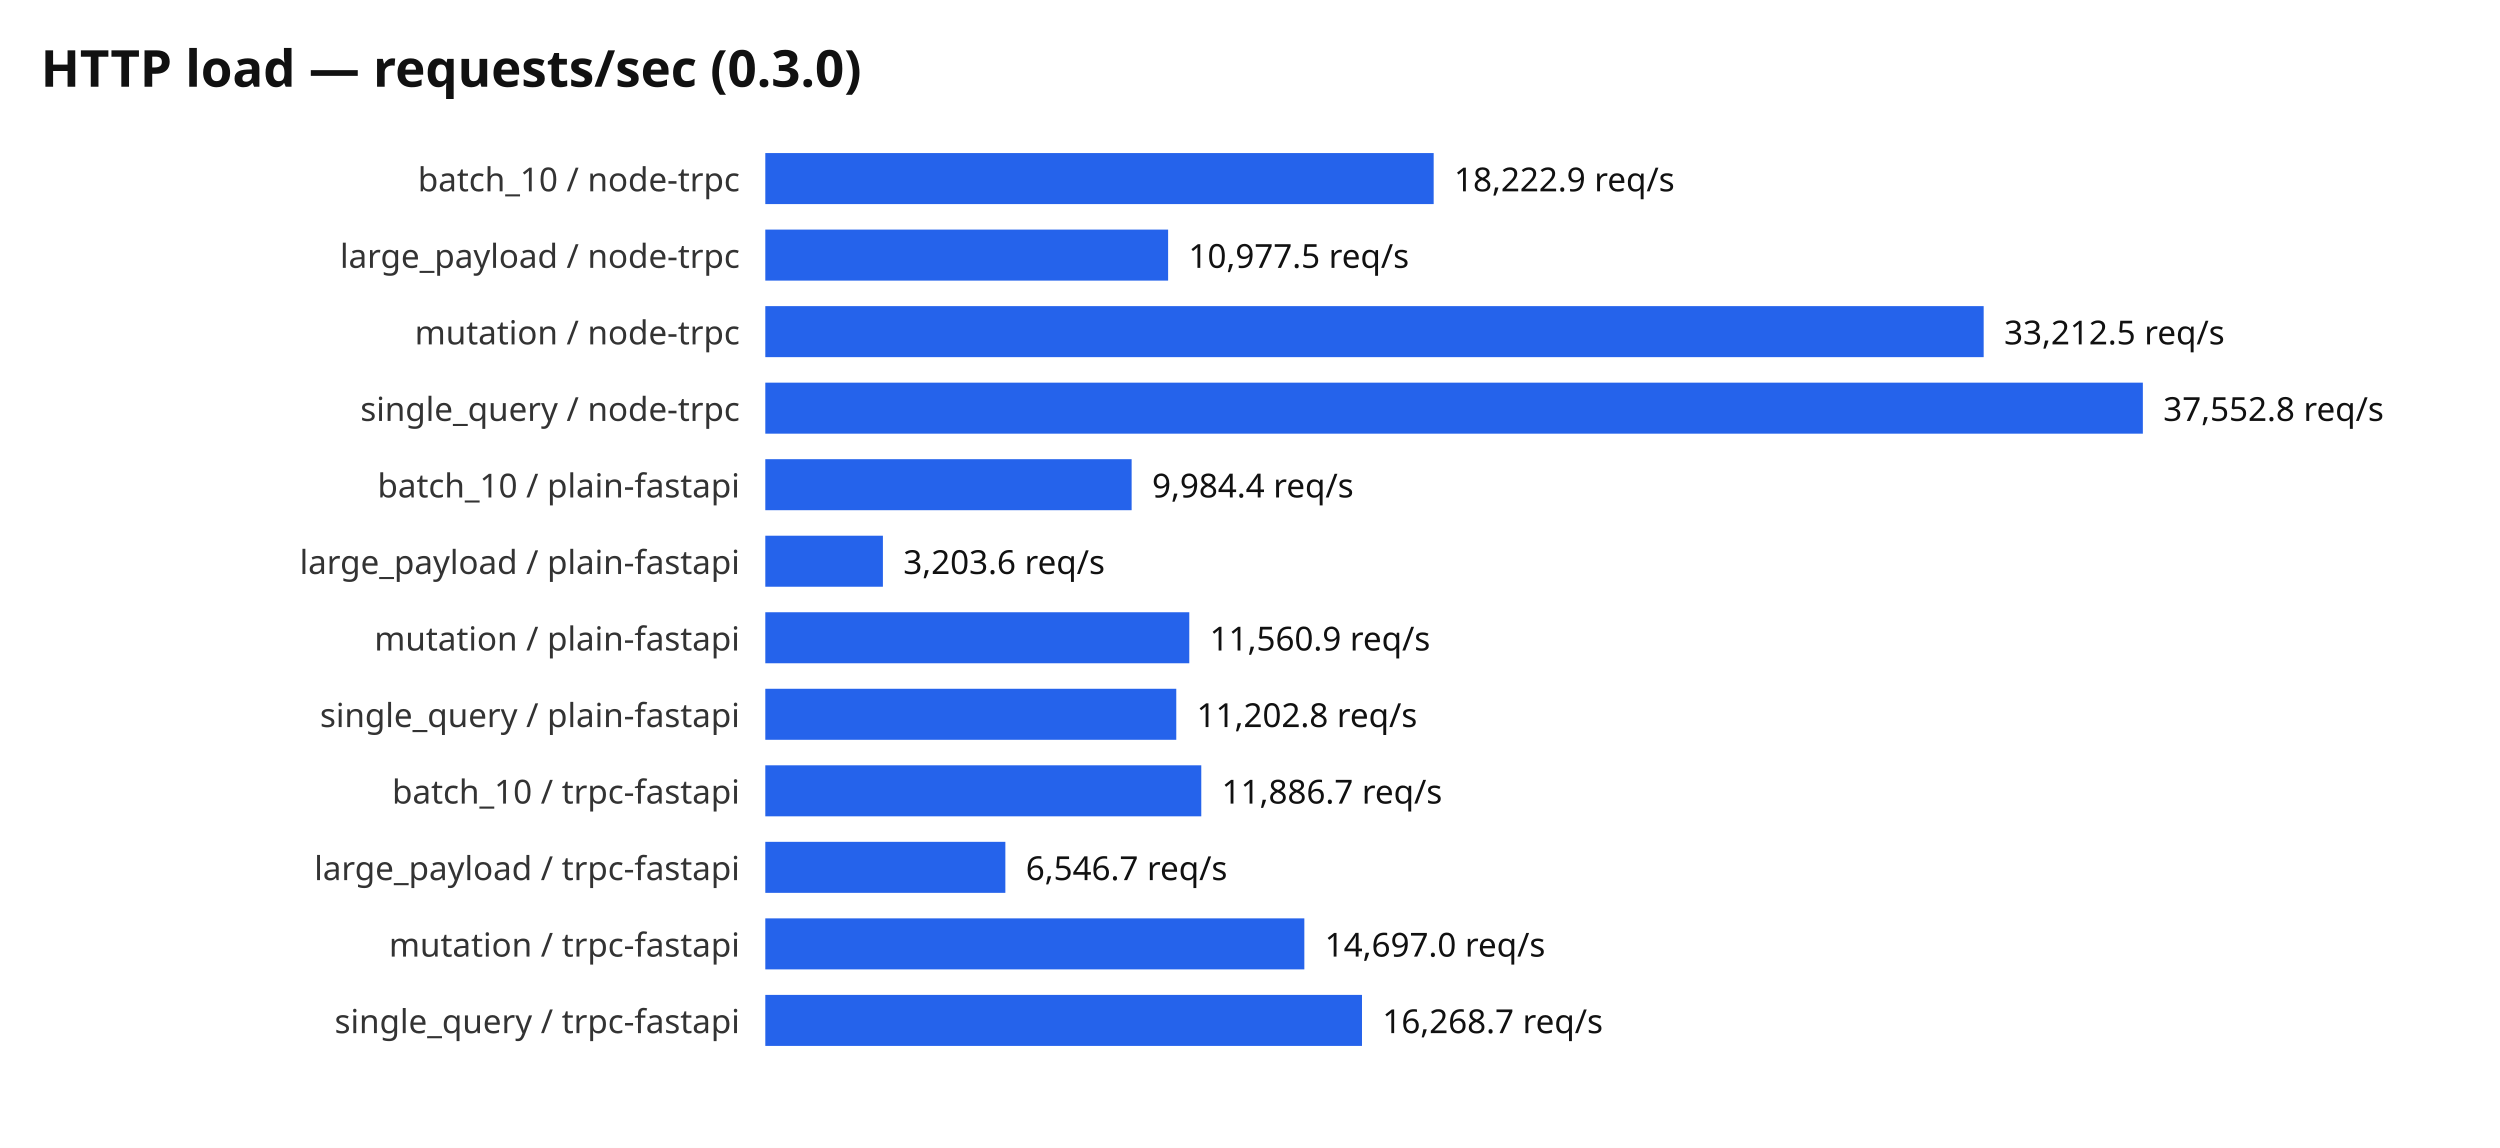
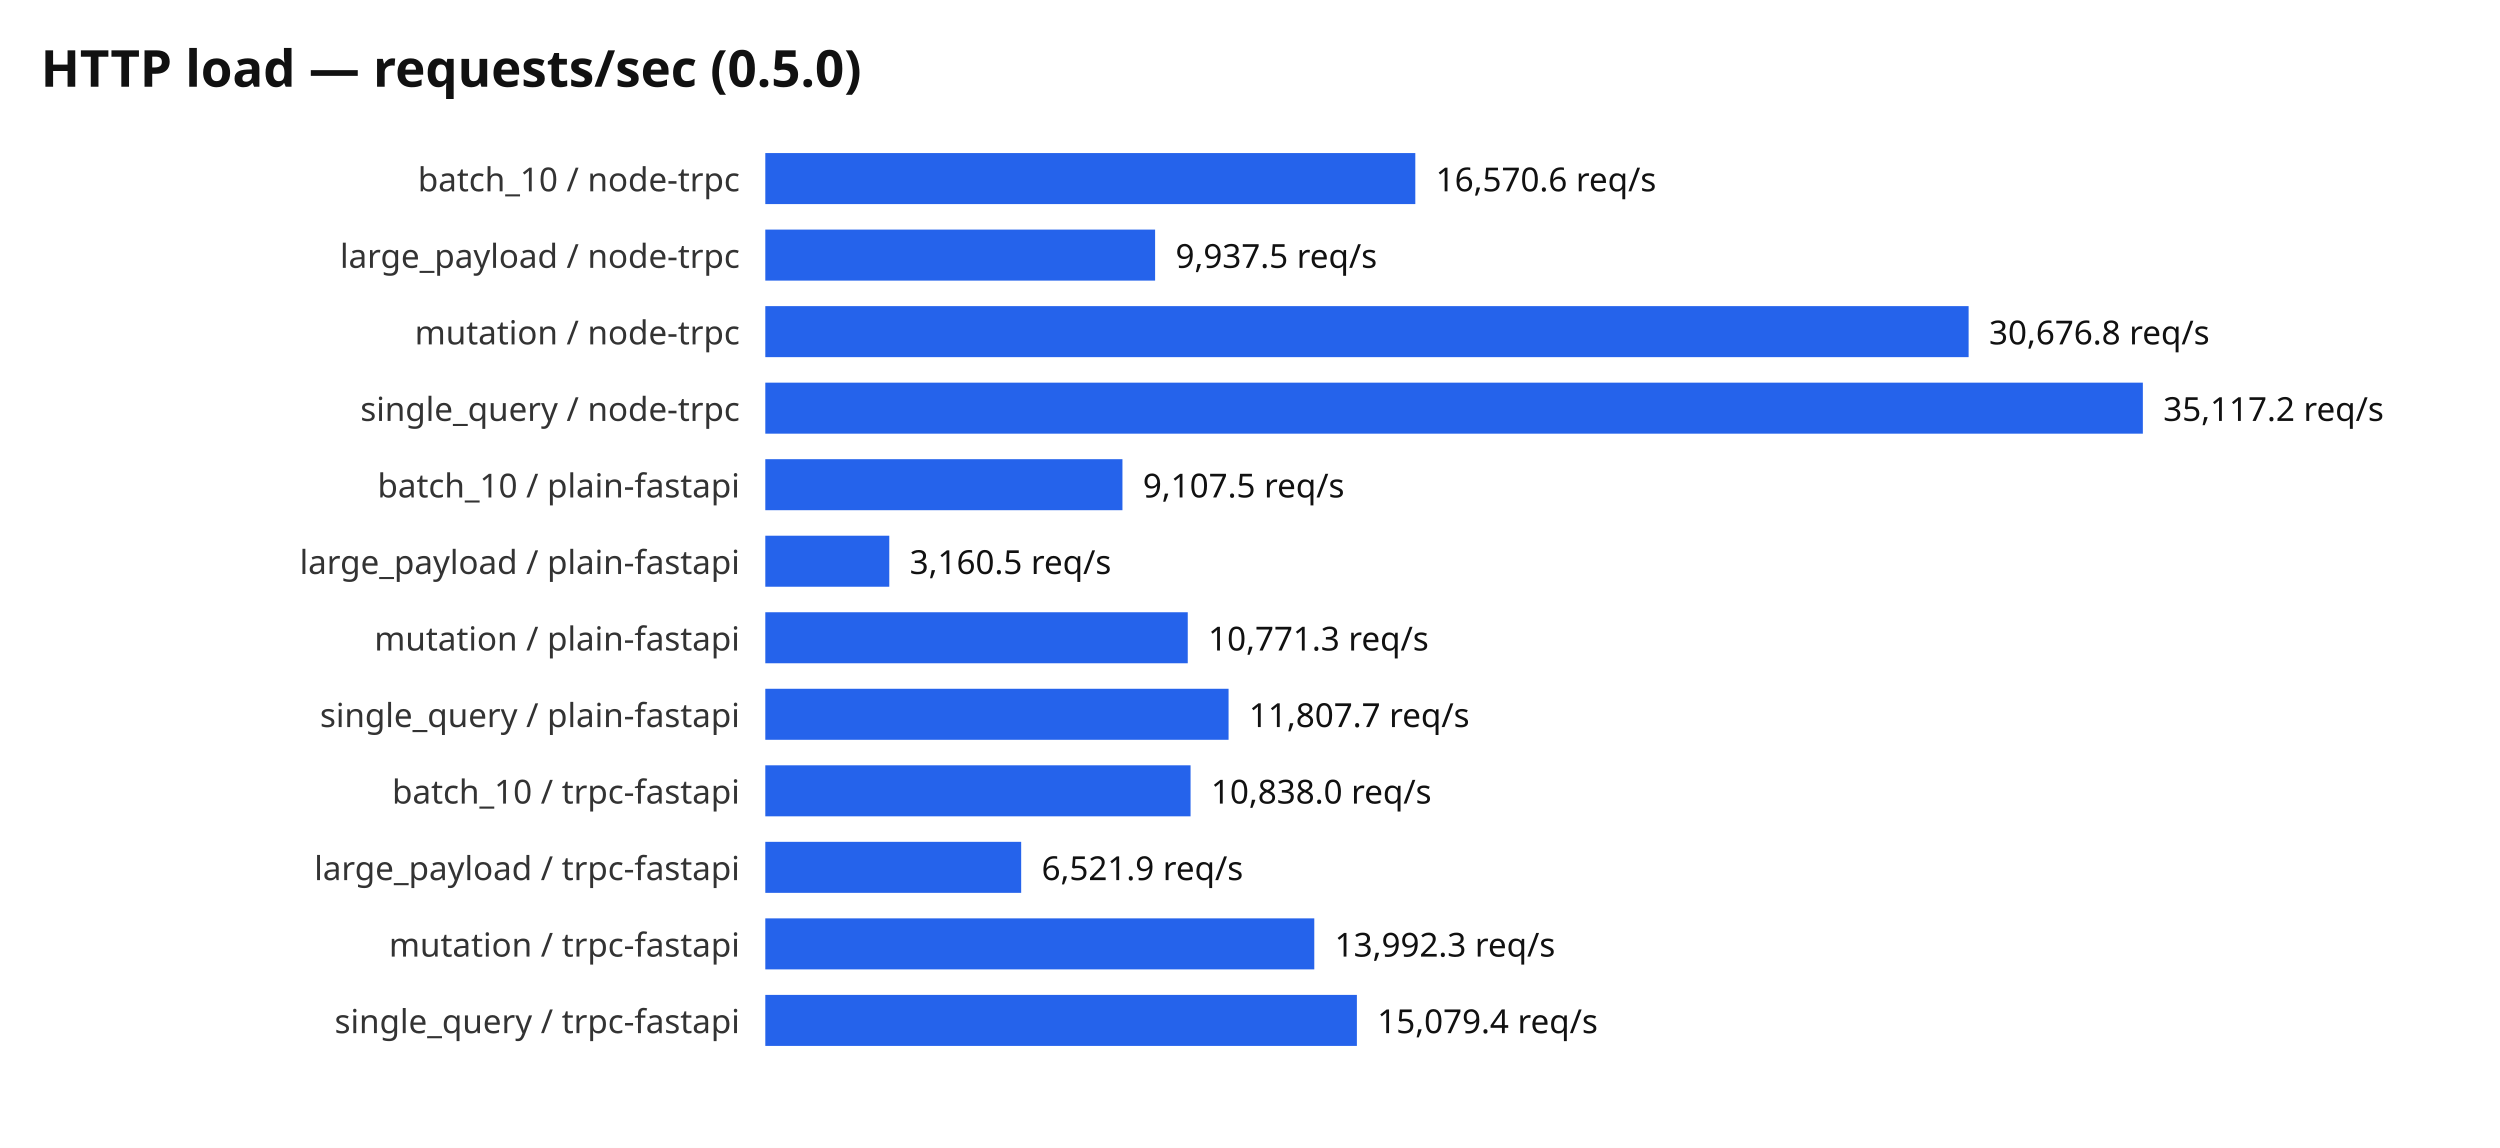
<svg xmlns="http://www.w3.org/2000/svg" width="980" height="450" viewBox="0 0 980 450" font-family="sans-serif">
  <rect width="980" height="450" fill="#ffffff" />
-   <text x="16" y="34" font-size="20" font-weight="bold" fill="#111">HTTP load — requests/sec (0.3.0)</text>
+   <text x="16" y="34" font-size="20" font-weight="bold" fill="#111">HTTP load — requests/sec (0.5.0)</text>
  <text x="290" y="75" font-size="13" text-anchor="end" fill="#333">batch_10 / node-trpc</text>
-   <rect x="300" y="60" width="262.0" height="20" fill="#2563eb" />
-   <text x="570.0" y="75" font-size="13" fill="#111">18,222.9 req/s</text>
+   <rect x="300" y="60" width="254.8" height="20" fill="#2563eb" />
+   <text x="562.8" y="75" font-size="13" fill="#111">16,570.6 req/s</text>
  <text x="290" y="105" font-size="13" text-anchor="end" fill="#333">large_payload / node-trpc</text>
-   <rect x="300" y="90" width="157.9" height="20" fill="#2563eb" />
-   <text x="465.9" y="105" font-size="13" fill="#111">10,977.5 req/s</text>
+   <rect x="300" y="90" width="152.8" height="20" fill="#2563eb" />
+   <text x="460.8" y="105" font-size="13" fill="#111">9,937.5 req/s</text>
  <text x="290" y="135" font-size="13" text-anchor="end" fill="#333">mutation / node-trpc</text>
-   <rect x="300" y="120" width="477.6" height="20" fill="#2563eb" />
-   <text x="785.6" y="135" font-size="13" fill="#111">33,212.5 req/s</text>
+   <rect x="300" y="120" width="471.7" height="20" fill="#2563eb" />
+   <text x="779.7" y="135" font-size="13" fill="#111">30,676.8 req/s</text>
  <text x="290" y="165" font-size="13" text-anchor="end" fill="#333">single_query / node-trpc</text>
  <rect x="300" y="150" width="540.0" height="20" fill="#2563eb" />
-   <text x="848.0" y="165" font-size="13" fill="#111">37,552.8 req/s</text>
+   <text x="848.0" y="165" font-size="13" fill="#111">35,117.2 req/s</text>
  <text x="290" y="195" font-size="13" text-anchor="end" fill="#333">batch_10 / plain-fastapi</text>
-   <rect x="300" y="180" width="143.6" height="20" fill="#2563eb" />
-   <text x="451.6" y="195" font-size="13" fill="#111">9,984.4 req/s</text>
+   <rect x="300" y="180" width="140.0" height="20" fill="#2563eb" />
+   <text x="448.0" y="195" font-size="13" fill="#111">9,107.5 req/s</text>
  <text x="290" y="225" font-size="13" text-anchor="end" fill="#333">large_payload / plain-fastapi</text>
-   <rect x="300" y="210" width="46.1" height="20" fill="#2563eb" />
-   <text x="354.1" y="225" font-size="13" fill="#111">3,203.6 req/s</text>
+   <rect x="300" y="210" width="48.6" height="20" fill="#2563eb" />
+   <text x="356.6" y="225" font-size="13" fill="#111">3,160.5 req/s</text>
  <text x="290" y="255" font-size="13" text-anchor="end" fill="#333">mutation / plain-fastapi</text>
-   <rect x="300" y="240" width="166.2" height="20" fill="#2563eb" />
-   <text x="474.2" y="255" font-size="13" fill="#111">11,560.9 req/s</text>
+   <rect x="300" y="240" width="165.6" height="20" fill="#2563eb" />
+   <text x="473.6" y="255" font-size="13" fill="#111">10,771.3 req/s</text>
  <text x="290" y="285" font-size="13" text-anchor="end" fill="#333">single_query / plain-fastapi</text>
-   <rect x="300" y="270" width="161.1" height="20" fill="#2563eb" />
-   <text x="469.1" y="285" font-size="13" fill="#111">11,202.8 req/s</text>
+   <rect x="300" y="270" width="181.6" height="20" fill="#2563eb" />
+   <text x="489.6" y="285" font-size="13" fill="#111">11,807.7 req/s</text>
  <text x="290" y="315" font-size="13" text-anchor="end" fill="#333">batch_10 / trpc-fastapi</text>
-   <rect x="300" y="300" width="170.9" height="20" fill="#2563eb" />
-   <text x="478.9" y="315" font-size="13" fill="#111">11,886.7 req/s</text>
+   <rect x="300" y="300" width="166.7" height="20" fill="#2563eb" />
+   <text x="474.7" y="315" font-size="13" fill="#111">10,838.0 req/s</text>
  <text x="290" y="345" font-size="13" text-anchor="end" fill="#333">large_payload / trpc-fastapi</text>
-   <rect x="300" y="330" width="94.1" height="20" fill="#2563eb" />
-   <text x="402.1" y="345" font-size="13" fill="#111">6,546.7 req/s</text>
+   <rect x="300" y="330" width="100.3" height="20" fill="#2563eb" />
+   <text x="408.3" y="345" font-size="13" fill="#111">6,521.9 req/s</text>
  <text x="290" y="375" font-size="13" text-anchor="end" fill="#333">mutation / trpc-fastapi</text>
-   <rect x="300" y="360" width="211.3" height="20" fill="#2563eb" />
-   <text x="519.3" y="375" font-size="13" fill="#111">14,697.0 req/s</text>
+   <rect x="300" y="360" width="215.2" height="20" fill="#2563eb" />
+   <text x="523.2" y="375" font-size="13" fill="#111">13,992.3 req/s</text>
  <text x="290" y="405" font-size="13" text-anchor="end" fill="#333">single_query / trpc-fastapi</text>
-   <rect x="300" y="390" width="233.9" height="20" fill="#2563eb" />
-   <text x="541.9" y="405" font-size="13" fill="#111">16,268.7 req/s</text>
+   <rect x="300" y="390" width="231.9" height="20" fill="#2563eb" />
+   <text x="539.9" y="405" font-size="13" fill="#111">15,079.4 req/s</text>
</svg>
